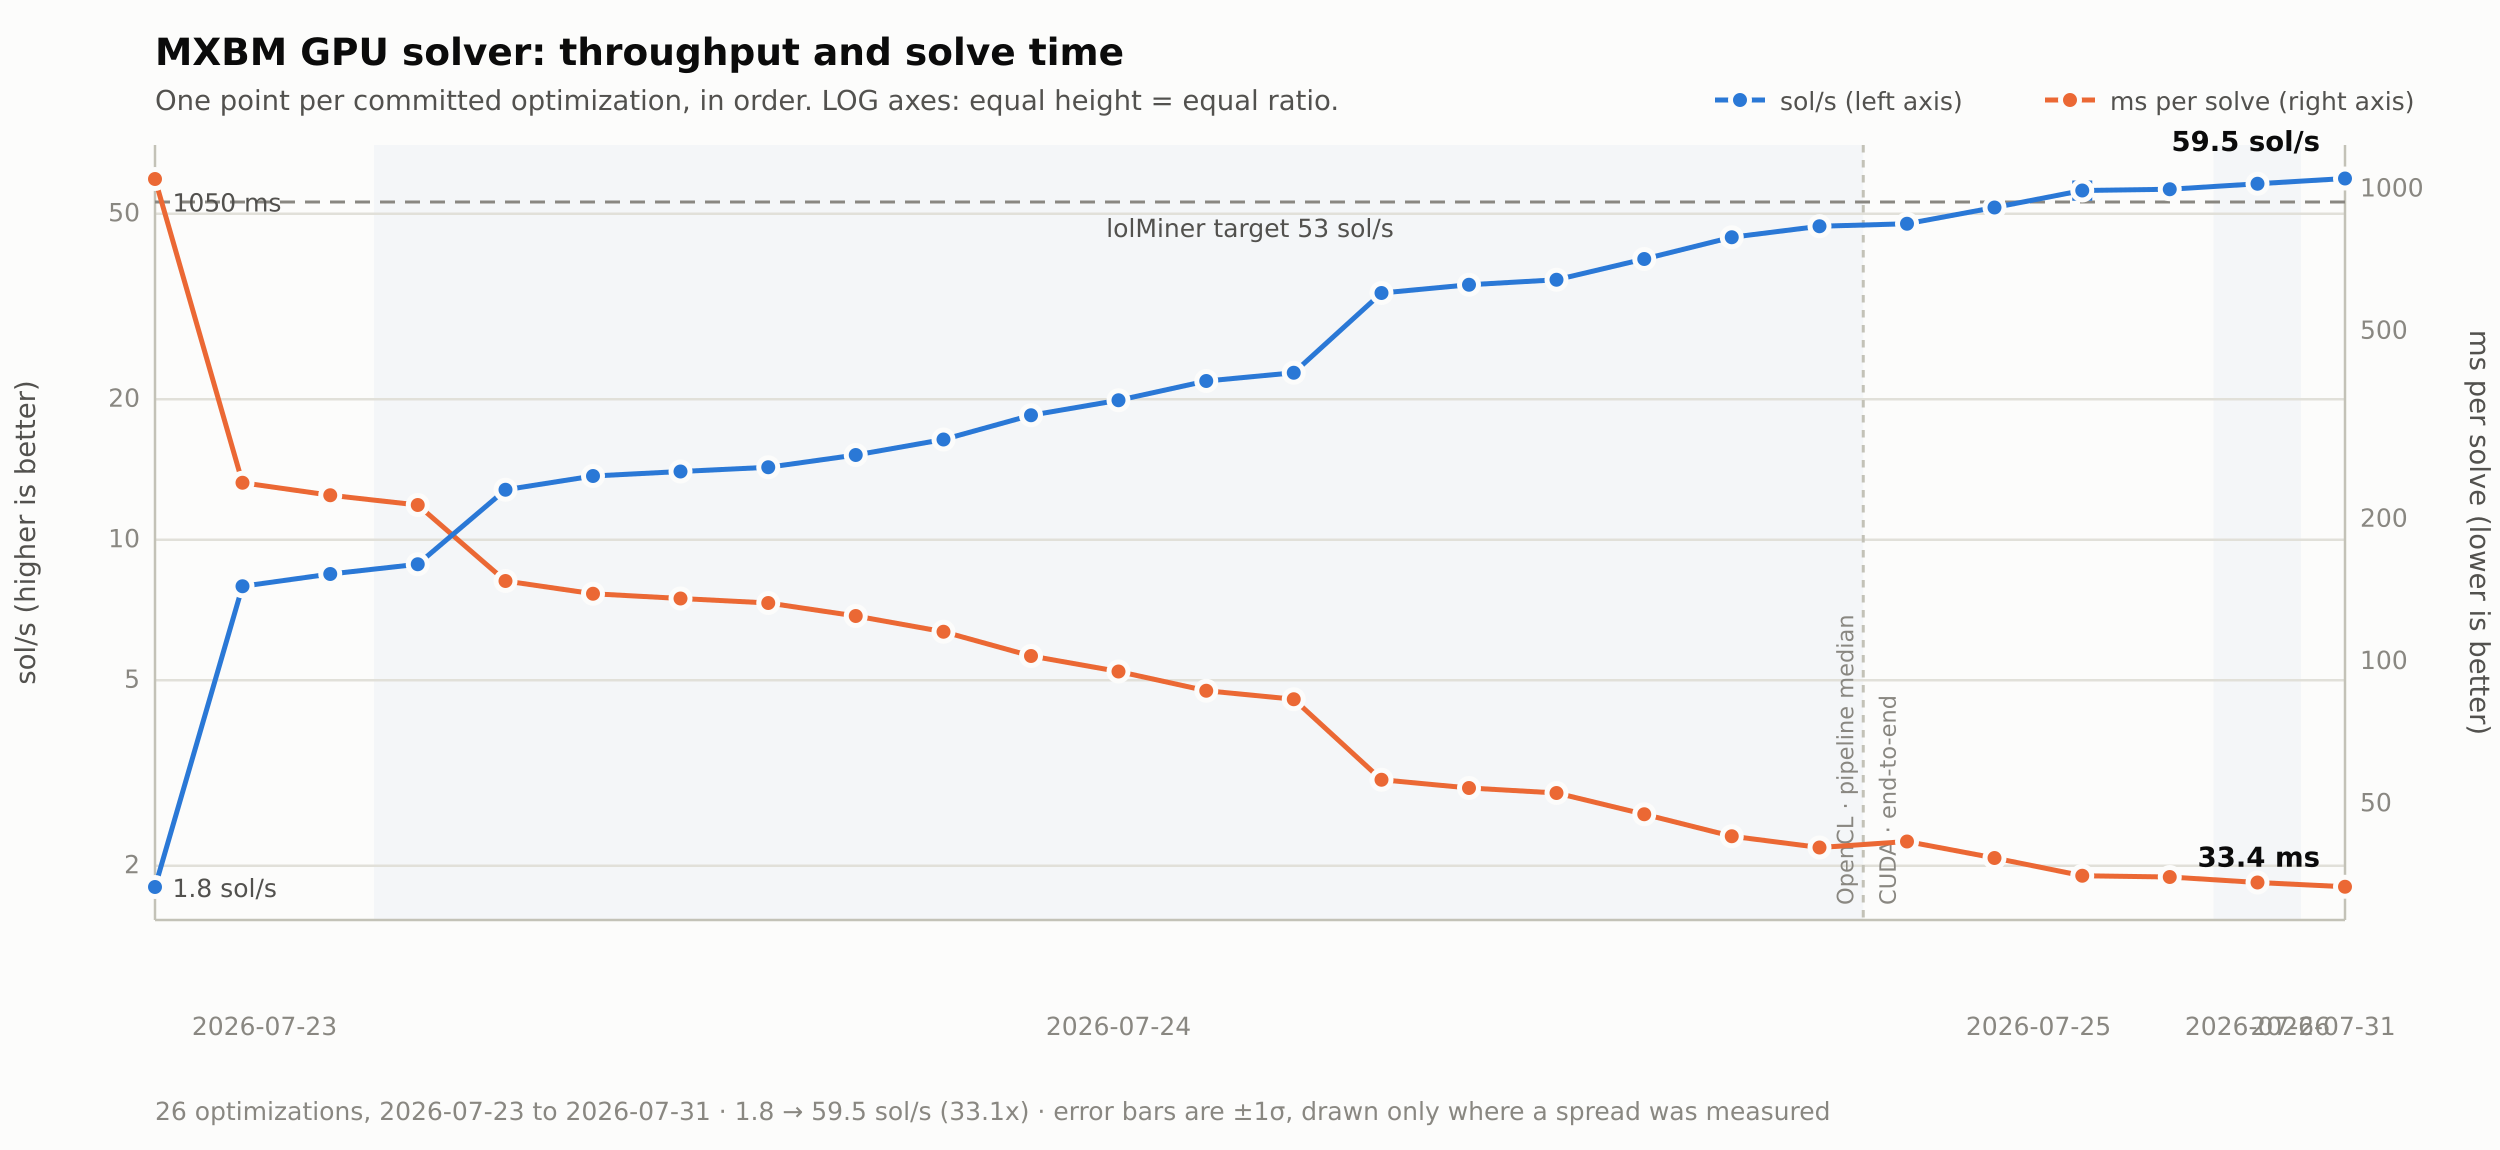
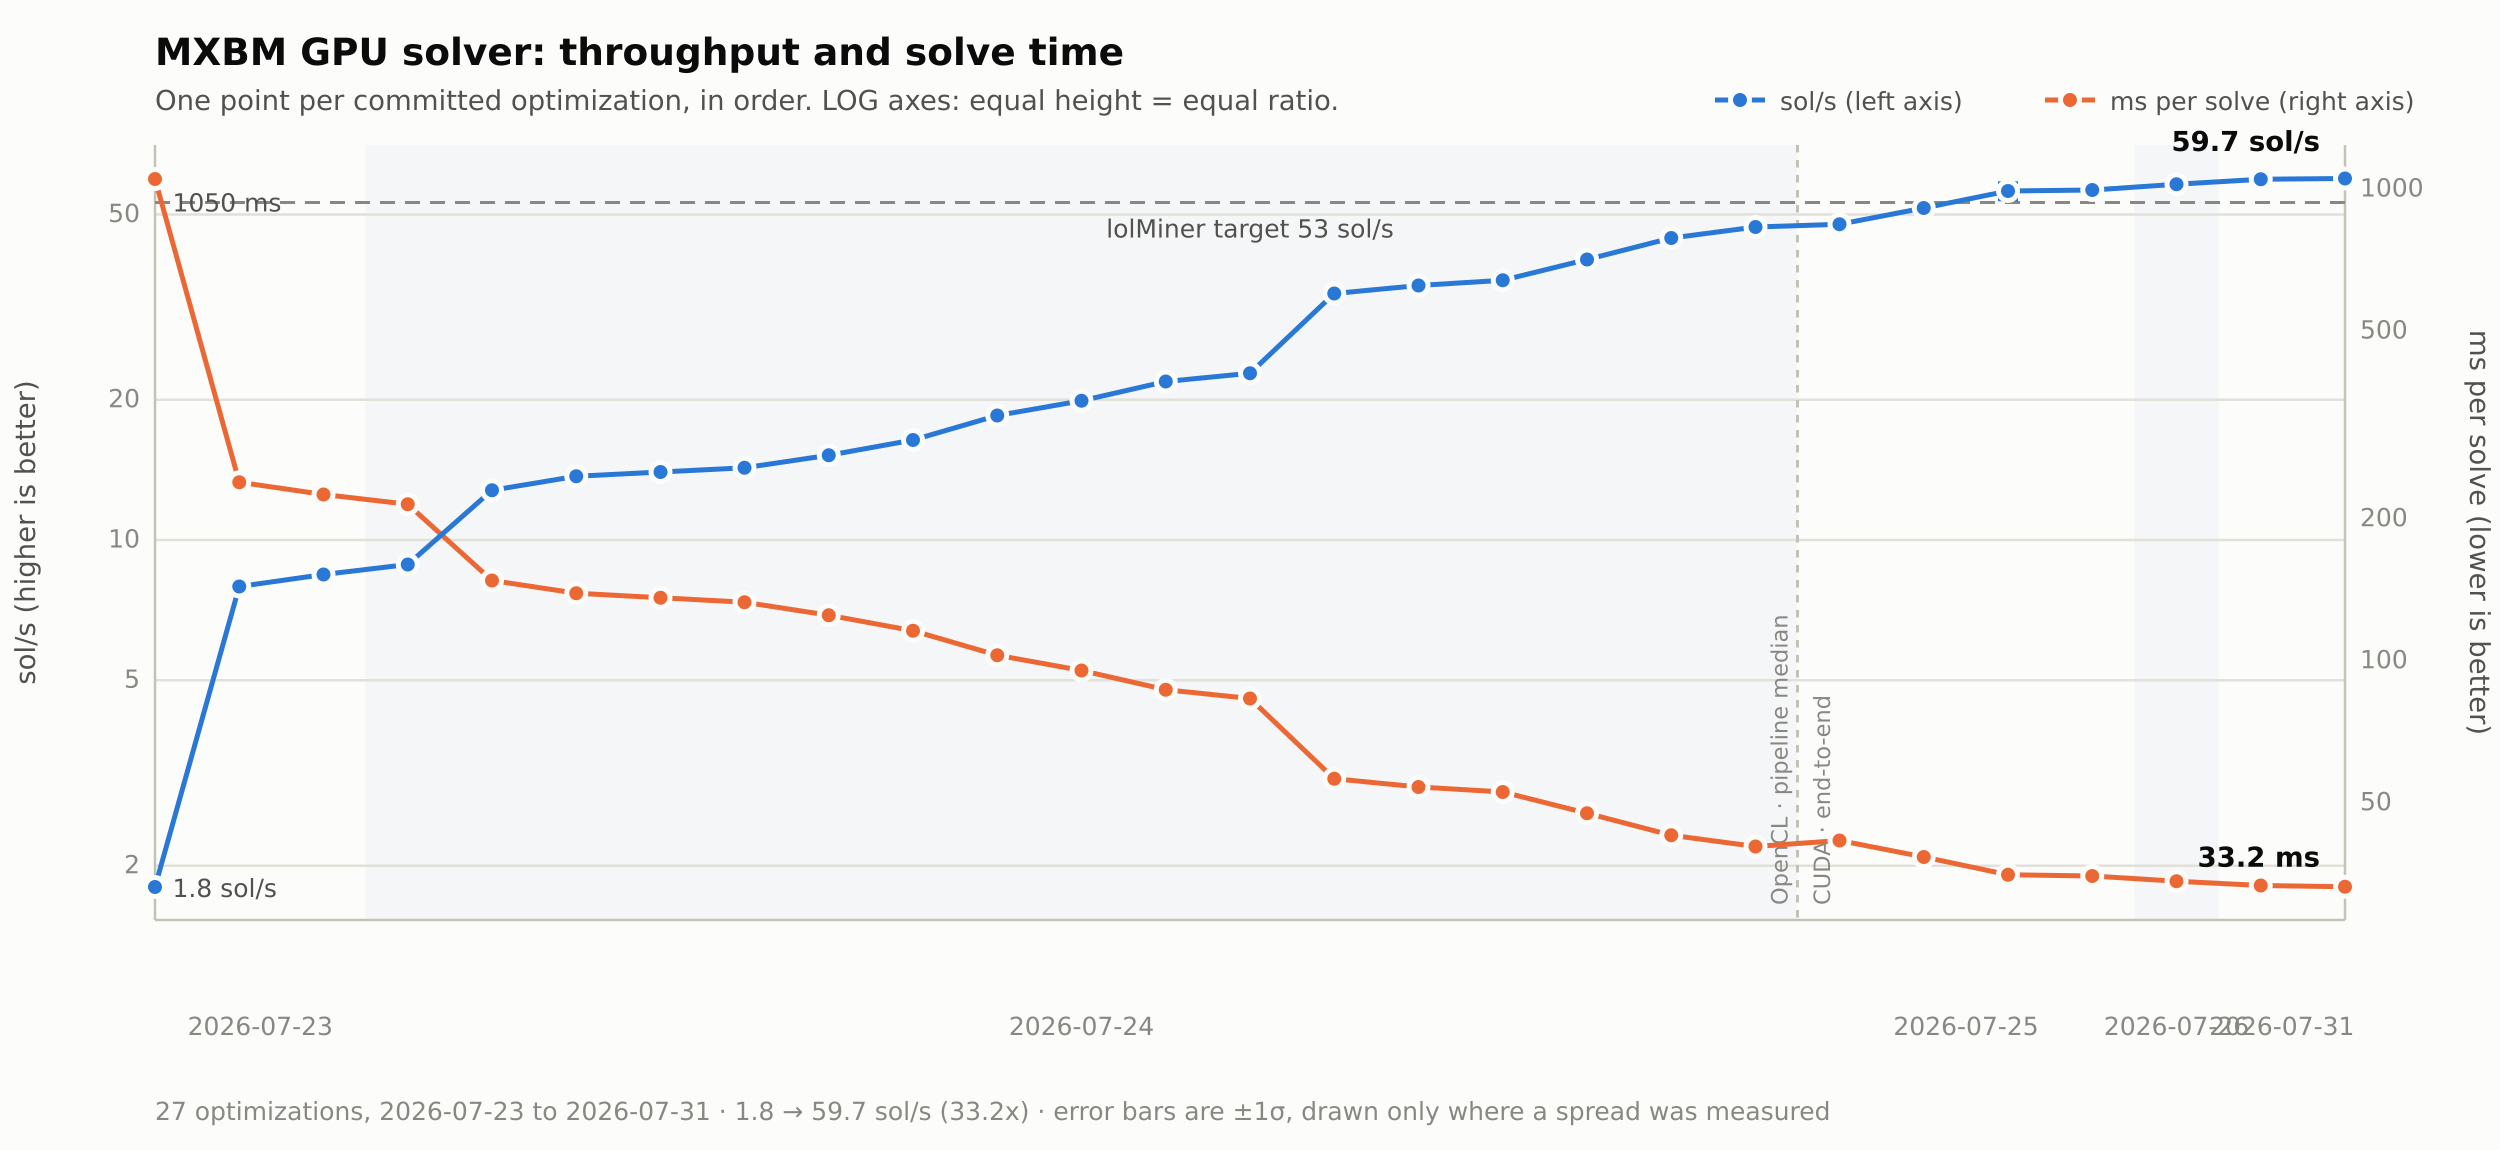
<svg xmlns="http://www.w3.org/2000/svg" width="1000" height="460" viewBox="0 0 1000 460" font-family="DejaVu Sans, Helvetica, Arial, sans-serif">
  <rect width="1000" height="460" fill="#fcfcfb" />
  <text x="62" y="26" font-size="15" font-weight="bold" fill="#0b0b0b">MXBM GPU solver: throughput and solve time</text>
  <text x="62" y="44" font-size="11" fill="#52514e">One point per committed optimization, in order. LOG axes: equal height = equal ratio.</text>
  <line x1="686" y1="40" x2="706" y2="40" stroke="#2a78d6" stroke-width="2" />
  <circle cx="696" cy="40" r="4.8" fill="#fcfcfb" />
  <circle cx="696" cy="40" r="2.8" fill="#2a78d6" />
  <text x="712" y="44" font-size="10" fill="#52514e">sol/s (left axis)</text>
  <line x1="818" y1="40" x2="838" y2="40" stroke="#eb6834" stroke-width="2" />
  <circle cx="828" cy="40" r="4.8" fill="#fcfcfb" />
  <circle cx="828" cy="40" r="2.8" fill="#eb6834" />
  <text x="844" y="44" font-size="10" fill="#52514e">ms per solve (right axis)</text>
-   <text x="105.8" y="414" font-size="10" fill="#898781" text-anchor="middle">2026-07-23</text>
-   <rect x="149.6" y="58" width="595.7" height="310" fill="#f4f6f8" />
-   <text x="447.4" y="414" font-size="10" fill="#898781" text-anchor="middle">2026-07-24</text>
-   <text x="815.4" y="414" font-size="10" fill="#898781" text-anchor="middle">2026-07-25</text>
-   <rect x="885.4" y="58" width="35.0" height="310" fill="#f4f6f8" />
-   <text x="903.0" y="414" font-size="10" fill="#898781" text-anchor="middle">2026-07-26</text>
-   <text x="929.2" y="414" font-size="10" fill="#898781" text-anchor="middle">2026-07-31</text>
+   <text x="104.1" y="414" font-size="10" fill="#898781" text-anchor="middle">2026-07-23</text>
+   <rect x="146.2" y="58" width="572.8" height="310" fill="#f4f6f8" />
+   <text x="432.6" y="414" font-size="10" fill="#898781" text-anchor="middle">2026-07-24</text>
+   <text x="786.4" y="414" font-size="10" fill="#898781" text-anchor="middle">2026-07-25</text>
+   <rect x="853.8" y="58" width="33.7" height="310" fill="#f4f6f8" />
+   <text x="870.6" y="414" font-size="10" fill="#898781" text-anchor="middle">2026-07-26</text>
+   <text x="912.7" y="414" font-size="10" fill="#898781" text-anchor="middle">2026-07-31</text>
  <line x1="62" y1="346.3" x2="938" y2="346.3" stroke="#e1e0d9" stroke-width="1" />
  <text x="56" y="349.3" font-size="10" fill="#898781" text-anchor="end">2</text>
  <line x1="62" y1="272.1" x2="938" y2="272.1" stroke="#e1e0d9" stroke-width="1" />
  <text x="56" y="275.1" font-size="10" fill="#898781" text-anchor="end">5</text>
-   <line x1="62" y1="215.9" x2="938" y2="215.9" stroke="#e1e0d9" stroke-width="1" />
-   <text x="56" y="218.9" font-size="10" fill="#898781" text-anchor="end">10</text>
-   <line x1="62" y1="159.7" x2="938" y2="159.7" stroke="#e1e0d9" stroke-width="1" />
-   <text x="56" y="162.7" font-size="10" fill="#898781" text-anchor="end">20</text>
-   <line x1="62" y1="85.5" x2="938" y2="85.5" stroke="#e1e0d9" stroke-width="1" />
-   <text x="56" y="88.5" font-size="10" fill="#898781" text-anchor="end">50</text>
-   <text x="944" y="324.5" font-size="10" fill="#898781" text-anchor="start">50</text>
-   <text x="944" y="267.6" font-size="10" fill="#898781" text-anchor="start">100</text>
-   <text x="944" y="210.7" font-size="10" fill="#898781" text-anchor="start">200</text>
-   <text x="944" y="135.5" font-size="10" fill="#898781" text-anchor="start">500</text>
+   <line x1="62" y1="216.0" x2="938" y2="216.0" stroke="#e1e0d9" stroke-width="1" />
+   <text x="56" y="219.0" font-size="10" fill="#898781" text-anchor="end">10</text>
+   <line x1="62" y1="159.9" x2="938" y2="159.9" stroke="#e1e0d9" stroke-width="1" />
+   <text x="56" y="162.9" font-size="10" fill="#898781" text-anchor="end">20</text>
+   <line x1="62" y1="85.8" x2="938" y2="85.8" stroke="#e1e0d9" stroke-width="1" />
+   <text x="56" y="88.8" font-size="10" fill="#898781" text-anchor="end">50</text>
+   <text x="944" y="324.1" font-size="10" fill="#898781" text-anchor="start">50</text>
+   <text x="944" y="267.3" font-size="10" fill="#898781" text-anchor="start">100</text>
+   <text x="944" y="210.5" font-size="10" fill="#898781" text-anchor="start">200</text>
+   <text x="944" y="135.4" font-size="10" fill="#898781" text-anchor="start">500</text>
  <text x="944" y="78.6" font-size="10" fill="#898781" text-anchor="start">1000</text>
  <line x1="62" y1="58" x2="62" y2="368" stroke="#c3c2b7" stroke-width="1" />
  <line x1="938" y1="58" x2="938" y2="368" stroke="#c3c2b7" stroke-width="1" />
  <line x1="62" y1="368" x2="938" y2="368" stroke="#c3c2b7" stroke-width="1" />
  <text x="14" y="213" font-size="11" fill="#52514e" text-anchor="middle" transform="rotate(-90 14 213)">sol/s  (higher is better)</text>
  <text x="988" y="213" font-size="11" fill="#52514e" text-anchor="middle" transform="rotate(90 988 213)">ms per solve  (lower is better)</text>
-   <line x1="62" y1="80.8" x2="938" y2="80.8" stroke="#898781" stroke-width="1.2" stroke-dasharray="6 4" />
-   <text x="500" y="94.8" font-size="10" fill="#52514e" text-anchor="middle">lolMiner target 53 sol/s</text>
-   <line x1="745.3" y1="58" x2="745.3" y2="368" stroke="#c3c2b7" stroke-width="1.2" stroke-dasharray="3 3" />
-   <text x="741.3" y="362" font-size="9" fill="#898781" text-anchor="start" transform="rotate(-90 741.3 362)">OpenCL · pipeline median</text>
-   <text x="758.3" y="362" font-size="9" fill="#898781" text-anchor="start" transform="rotate(-90 758.3 362)">CUDA · end-to-end</text>
-   <line x1="832.9" y1="72.9" x2="832.9" y2="79.6" stroke="#2a78d6" stroke-width="1.4" />
-   <line x1="828.9" y1="72.9" x2="836.9" y2="72.9" stroke="#2a78d6" stroke-width="1.4" />
-   <line x1="828.9" y1="79.6" x2="836.9" y2="79.6" stroke="#2a78d6" stroke-width="1.4" />
-   <line x1="903.0" y1="72.9" x2="903.0" y2="74.0" stroke="#2a78d6" stroke-width="1.4" />
-   <line x1="899.0" y1="72.9" x2="907.0" y2="72.9" stroke="#2a78d6" stroke-width="1.4" />
-   <line x1="899.0" y1="74.0" x2="907.0" y2="74.0" stroke="#2a78d6" stroke-width="1.4" />
-   <polyline points="62,71.6 97.0,193.1 132.1,198.1 167.1,202.0 202.2,232.4 237.2,237.5 272.2,239.4 307.3,241.2 342.3,246.4 377.4,252.7 412.4,262.4 447.4,268.6 482.5,276.3 517.5,279.7 552.6,311.9 587.6,315.2 622.6,317.2 657.7,325.7 692.7,334.5 727.8,339.0 762.8,336.6 797.8,343.2 832.9,350.3 867.9,350.8 903.0,353.0 938,354.7" fill="none" stroke="#eb6834" stroke-width="2" stroke-linejoin="round" stroke-linecap="round" />
+   <line x1="62" y1="81.0" x2="938" y2="81.0" stroke="#898781" stroke-width="1.2" stroke-dasharray="6 4" />
+   <text x="500" y="95.0" font-size="10" fill="#52514e" text-anchor="middle">lolMiner target 53 sol/s</text>
+   <line x1="719" y1="58" x2="719" y2="368" stroke="#c3c2b7" stroke-width="1.2" stroke-dasharray="3 3" />
+   <text x="715" y="362" font-size="9" fill="#898781" text-anchor="start" transform="rotate(-90 715 362)">OpenCL · pipeline median</text>
+   <text x="732" y="362" font-size="9" fill="#898781" text-anchor="start" transform="rotate(-90 732 362)">CUDA · end-to-end</text>
+   <line x1="803.2" y1="73.2" x2="803.2" y2="79.8" stroke="#2a78d6" stroke-width="1.4" />
+   <line x1="799.2" y1="73.2" x2="807.2" y2="73.2" stroke="#2a78d6" stroke-width="1.4" />
+   <line x1="799.2" y1="79.8" x2="807.2" y2="79.8" stroke="#2a78d6" stroke-width="1.4" />
+   <line x1="870.6" y1="73.2" x2="870.6" y2="74.3" stroke="#2a78d6" stroke-width="1.4" />
+   <line x1="866.6" y1="73.2" x2="874.6" y2="73.2" stroke="#2a78d6" stroke-width="1.4" />
+   <line x1="866.6" y1="74.3" x2="874.6" y2="74.3" stroke="#2a78d6" stroke-width="1.4" />
+   <polyline points="62,71.6 95.7,192.9 129.4,197.8 163.1,201.7 196.8,232.2 230.5,237.3 264.2,239.1 297.8,240.9 331.5,246.1 365.2,252.3 398.9,262.1 432.6,268.2 466.3,275.9 500,279.4 533.7,311.5 567.4,314.8 601.1,316.8 634.8,325.3 668.5,334.1 702.2,338.6 735.8,336.2 769.5,342.8 803.2,349.9 836.9,350.4 870.6,352.5 904.3,354.2 938,354.7" fill="none" stroke="#eb6834" stroke-width="2" stroke-linejoin="round" stroke-linecap="round" />
  <circle cx="62" cy="71.6" r="4.8" fill="#fcfcfb" />
  <circle cx="62" cy="71.6" r="2.8" fill="#eb6834" />
-   <circle cx="97.0" cy="193.1" r="4.8" fill="#fcfcfb" />
-   <circle cx="97.0" cy="193.1" r="2.8" fill="#eb6834" />
-   <circle cx="132.1" cy="198.1" r="4.8" fill="#fcfcfb" />
-   <circle cx="132.1" cy="198.1" r="2.8" fill="#eb6834" />
-   <circle cx="167.1" cy="202.0" r="4.8" fill="#fcfcfb" />
-   <circle cx="167.1" cy="202.0" r="2.8" fill="#eb6834" />
-   <circle cx="202.2" cy="232.4" r="4.8" fill="#fcfcfb" />
-   <circle cx="202.2" cy="232.4" r="2.8" fill="#eb6834" />
-   <circle cx="237.2" cy="237.5" r="4.8" fill="#fcfcfb" />
-   <circle cx="237.2" cy="237.5" r="2.8" fill="#eb6834" />
-   <circle cx="272.2" cy="239.4" r="4.8" fill="#fcfcfb" />
-   <circle cx="272.2" cy="239.4" r="2.8" fill="#eb6834" />
-   <circle cx="307.3" cy="241.2" r="4.8" fill="#fcfcfb" />
-   <circle cx="307.3" cy="241.2" r="2.8" fill="#eb6834" />
-   <circle cx="342.3" cy="246.4" r="4.8" fill="#fcfcfb" />
-   <circle cx="342.3" cy="246.4" r="2.8" fill="#eb6834" />
-   <circle cx="377.4" cy="252.7" r="4.8" fill="#fcfcfb" />
-   <circle cx="377.4" cy="252.7" r="2.8" fill="#eb6834" />
-   <circle cx="412.4" cy="262.4" r="4.8" fill="#fcfcfb" />
-   <circle cx="412.4" cy="262.4" r="2.8" fill="#eb6834" />
-   <circle cx="447.4" cy="268.6" r="4.8" fill="#fcfcfb" />
-   <circle cx="447.4" cy="268.6" r="2.8" fill="#eb6834" />
-   <circle cx="482.5" cy="276.3" r="4.8" fill="#fcfcfb" />
-   <circle cx="482.5" cy="276.3" r="2.8" fill="#eb6834" />
-   <circle cx="517.5" cy="279.7" r="4.8" fill="#fcfcfb" />
-   <circle cx="517.5" cy="279.7" r="2.8" fill="#eb6834" />
-   <circle cx="552.6" cy="311.9" r="4.8" fill="#fcfcfb" />
-   <circle cx="552.6" cy="311.9" r="2.8" fill="#eb6834" />
-   <circle cx="587.6" cy="315.2" r="4.8" fill="#fcfcfb" />
-   <circle cx="587.6" cy="315.2" r="2.8" fill="#eb6834" />
-   <circle cx="622.6" cy="317.2" r="4.8" fill="#fcfcfb" />
-   <circle cx="622.6" cy="317.2" r="2.8" fill="#eb6834" />
-   <circle cx="657.7" cy="325.7" r="4.8" fill="#fcfcfb" />
-   <circle cx="657.7" cy="325.7" r="2.8" fill="#eb6834" />
-   <circle cx="692.7" cy="334.5" r="4.8" fill="#fcfcfb" />
-   <circle cx="692.7" cy="334.5" r="2.8" fill="#eb6834" />
-   <circle cx="727.8" cy="339.0" r="4.8" fill="#fcfcfb" />
-   <circle cx="727.8" cy="339.0" r="2.8" fill="#eb6834" />
-   <circle cx="762.8" cy="336.6" r="4.8" fill="#fcfcfb" />
-   <circle cx="762.8" cy="336.6" r="2.8" fill="#eb6834" />
-   <circle cx="797.8" cy="343.2" r="4.8" fill="#fcfcfb" />
-   <circle cx="797.8" cy="343.2" r="2.8" fill="#eb6834" />
-   <circle cx="832.9" cy="350.3" r="4.8" fill="#fcfcfb" />
-   <circle cx="832.9" cy="350.3" r="2.8" fill="#eb6834" />
-   <circle cx="867.9" cy="350.8" r="4.8" fill="#fcfcfb" />
-   <circle cx="867.9" cy="350.8" r="2.8" fill="#eb6834" />
-   <circle cx="903.0" cy="353.0" r="4.8" fill="#fcfcfb" />
-   <circle cx="903.0" cy="353.0" r="2.8" fill="#eb6834" />
+   <circle cx="95.7" cy="192.9" r="4.8" fill="#fcfcfb" />
+   <circle cx="95.7" cy="192.9" r="2.8" fill="#eb6834" />
+   <circle cx="129.4" cy="197.8" r="4.8" fill="#fcfcfb" />
+   <circle cx="129.4" cy="197.8" r="2.8" fill="#eb6834" />
+   <circle cx="163.1" cy="201.7" r="4.8" fill="#fcfcfb" />
+   <circle cx="163.1" cy="201.7" r="2.8" fill="#eb6834" />
+   <circle cx="196.8" cy="232.2" r="4.8" fill="#fcfcfb" />
+   <circle cx="196.8" cy="232.2" r="2.8" fill="#eb6834" />
+   <circle cx="230.5" cy="237.3" r="4.8" fill="#fcfcfb" />
+   <circle cx="230.5" cy="237.3" r="2.8" fill="#eb6834" />
+   <circle cx="264.2" cy="239.1" r="4.8" fill="#fcfcfb" />
+   <circle cx="264.2" cy="239.1" r="2.8" fill="#eb6834" />
+   <circle cx="297.8" cy="240.9" r="4.8" fill="#fcfcfb" />
+   <circle cx="297.8" cy="240.9" r="2.8" fill="#eb6834" />
+   <circle cx="331.5" cy="246.1" r="4.8" fill="#fcfcfb" />
+   <circle cx="331.5" cy="246.1" r="2.8" fill="#eb6834" />
+   <circle cx="365.2" cy="252.3" r="4.8" fill="#fcfcfb" />
+   <circle cx="365.2" cy="252.3" r="2.8" fill="#eb6834" />
+   <circle cx="398.9" cy="262.1" r="4.8" fill="#fcfcfb" />
+   <circle cx="398.9" cy="262.1" r="2.8" fill="#eb6834" />
+   <circle cx="432.6" cy="268.2" r="4.8" fill="#fcfcfb" />
+   <circle cx="432.6" cy="268.2" r="2.8" fill="#eb6834" />
+   <circle cx="466.3" cy="275.9" r="4.8" fill="#fcfcfb" />
+   <circle cx="466.3" cy="275.9" r="2.8" fill="#eb6834" />
+   <circle cx="500" cy="279.4" r="4.8" fill="#fcfcfb" />
+   <circle cx="500" cy="279.4" r="2.8" fill="#eb6834" />
+   <circle cx="533.7" cy="311.5" r="4.8" fill="#fcfcfb" />
+   <circle cx="533.7" cy="311.5" r="2.8" fill="#eb6834" />
+   <circle cx="567.4" cy="314.8" r="4.8" fill="#fcfcfb" />
+   <circle cx="567.4" cy="314.8" r="2.8" fill="#eb6834" />
+   <circle cx="601.1" cy="316.8" r="4.8" fill="#fcfcfb" />
+   <circle cx="601.1" cy="316.8" r="2.8" fill="#eb6834" />
+   <circle cx="634.8" cy="325.3" r="4.8" fill="#fcfcfb" />
+   <circle cx="634.8" cy="325.3" r="2.8" fill="#eb6834" />
+   <circle cx="668.5" cy="334.1" r="4.8" fill="#fcfcfb" />
+   <circle cx="668.5" cy="334.1" r="2.8" fill="#eb6834" />
+   <circle cx="702.2" cy="338.6" r="4.8" fill="#fcfcfb" />
+   <circle cx="702.2" cy="338.6" r="2.8" fill="#eb6834" />
+   <circle cx="735.8" cy="336.2" r="4.8" fill="#fcfcfb" />
+   <circle cx="735.8" cy="336.2" r="2.8" fill="#eb6834" />
+   <circle cx="769.5" cy="342.8" r="4.8" fill="#fcfcfb" />
+   <circle cx="769.5" cy="342.8" r="2.8" fill="#eb6834" />
+   <circle cx="803.2" cy="349.9" r="4.8" fill="#fcfcfb" />
+   <circle cx="803.2" cy="349.9" r="2.8" fill="#eb6834" />
+   <circle cx="836.9" cy="350.4" r="4.8" fill="#fcfcfb" />
+   <circle cx="836.9" cy="350.4" r="2.8" fill="#eb6834" />
+   <circle cx="870.6" cy="352.5" r="4.8" fill="#fcfcfb" />
+   <circle cx="870.6" cy="352.5" r="2.8" fill="#eb6834" />
+   <circle cx="904.3" cy="354.2" r="4.8" fill="#fcfcfb" />
+   <circle cx="904.3" cy="354.2" r="2.8" fill="#eb6834" />
  <circle cx="938" cy="354.7" r="4.8" fill="#fcfcfb" />
  <circle cx="938" cy="354.7" r="2.8" fill="#eb6834" />
-   <polyline points="62,354.8 97.0,234.5 132.1,229.6 167.1,225.7 202.2,195.9 237.2,190.4 272.2,188.6 307.3,186.9 342.3,182.0 377.4,175.8 412.4,166.1 447.4,160.1 482.5,152.4 517.5,149.1 552.6,117.2 587.6,113.9 622.6,111.9 657.7,103.6 692.7,94.9 727.8,90.5 762.8,89.5 797.8,83.0 832.9,76.2 867.9,75.7 903.0,73.5 938,71.4" fill="none" stroke="#2a78d6" stroke-width="2" stroke-linejoin="round" stroke-linecap="round" />
+   <polyline points="62,354.8 95.7,234.6 129.4,229.8 163.1,225.8 196.8,196.1 230.5,190.5 264.2,188.8 297.8,187.1 331.5,182.1 365.2,176.0 398.9,166.2 432.6,160.3 466.3,152.6 500,149.3 533.7,117.4 567.4,114.2 601.1,112.1 634.8,103.8 668.5,95.2 702.2,90.8 735.8,89.7 769.5,83.2 803.2,76.4 836.9,76.0 870.6,73.7 904.3,71.7 938,71.4" fill="none" stroke="#2a78d6" stroke-width="2" stroke-linejoin="round" stroke-linecap="round" />
  <circle cx="62" cy="354.8" r="4.8" fill="#fcfcfb" />
  <circle cx="62" cy="354.8" r="2.8" fill="#2a78d6" />
-   <circle cx="97.0" cy="234.5" r="4.8" fill="#fcfcfb" />
-   <circle cx="97.0" cy="234.5" r="2.8" fill="#2a78d6" />
-   <circle cx="132.1" cy="229.6" r="4.8" fill="#fcfcfb" />
-   <circle cx="132.1" cy="229.6" r="2.8" fill="#2a78d6" />
-   <circle cx="167.1" cy="225.7" r="4.8" fill="#fcfcfb" />
-   <circle cx="167.1" cy="225.7" r="2.8" fill="#2a78d6" />
-   <circle cx="202.2" cy="195.9" r="4.8" fill="#fcfcfb" />
-   <circle cx="202.2" cy="195.9" r="2.8" fill="#2a78d6" />
-   <circle cx="237.2" cy="190.4" r="4.8" fill="#fcfcfb" />
-   <circle cx="237.2" cy="190.4" r="2.8" fill="#2a78d6" />
-   <circle cx="272.2" cy="188.6" r="4.8" fill="#fcfcfb" />
-   <circle cx="272.2" cy="188.6" r="2.8" fill="#2a78d6" />
-   <circle cx="307.3" cy="186.9" r="4.8" fill="#fcfcfb" />
-   <circle cx="307.3" cy="186.9" r="2.8" fill="#2a78d6" />
-   <circle cx="342.3" cy="182.0" r="4.8" fill="#fcfcfb" />
-   <circle cx="342.3" cy="182.0" r="2.8" fill="#2a78d6" />
-   <circle cx="377.4" cy="175.8" r="4.8" fill="#fcfcfb" />
-   <circle cx="377.4" cy="175.8" r="2.8" fill="#2a78d6" />
-   <circle cx="412.4" cy="166.1" r="4.8" fill="#fcfcfb" />
-   <circle cx="412.4" cy="166.1" r="2.8" fill="#2a78d6" />
-   <circle cx="447.4" cy="160.1" r="4.8" fill="#fcfcfb" />
-   <circle cx="447.4" cy="160.1" r="2.8" fill="#2a78d6" />
-   <circle cx="482.5" cy="152.4" r="4.8" fill="#fcfcfb" />
-   <circle cx="482.5" cy="152.4" r="2.8" fill="#2a78d6" />
-   <circle cx="517.5" cy="149.1" r="4.8" fill="#fcfcfb" />
-   <circle cx="517.5" cy="149.1" r="2.8" fill="#2a78d6" />
-   <circle cx="552.6" cy="117.2" r="4.8" fill="#fcfcfb" />
-   <circle cx="552.6" cy="117.2" r="2.8" fill="#2a78d6" />
-   <circle cx="587.6" cy="113.9" r="4.8" fill="#fcfcfb" />
-   <circle cx="587.6" cy="113.9" r="2.8" fill="#2a78d6" />
-   <circle cx="622.6" cy="111.9" r="4.8" fill="#fcfcfb" />
-   <circle cx="622.6" cy="111.9" r="2.8" fill="#2a78d6" />
-   <circle cx="657.7" cy="103.6" r="4.8" fill="#fcfcfb" />
-   <circle cx="657.7" cy="103.6" r="2.8" fill="#2a78d6" />
-   <circle cx="692.7" cy="94.9" r="4.8" fill="#fcfcfb" />
-   <circle cx="692.7" cy="94.9" r="2.8" fill="#2a78d6" />
-   <circle cx="727.8" cy="90.5" r="4.8" fill="#fcfcfb" />
-   <circle cx="727.8" cy="90.5" r="2.8" fill="#2a78d6" />
-   <circle cx="762.8" cy="89.5" r="4.8" fill="#fcfcfb" />
-   <circle cx="762.8" cy="89.5" r="2.8" fill="#2a78d6" />
-   <circle cx="797.8" cy="83.0" r="4.8" fill="#fcfcfb" />
-   <circle cx="797.8" cy="83.0" r="2.8" fill="#2a78d6" />
-   <circle cx="832.9" cy="76.2" r="4.8" fill="#fcfcfb" />
-   <circle cx="832.9" cy="76.2" r="2.8" fill="#2a78d6" />
-   <circle cx="867.9" cy="75.7" r="4.8" fill="#fcfcfb" />
-   <circle cx="867.9" cy="75.7" r="2.8" fill="#2a78d6" />
-   <circle cx="903.0" cy="73.5" r="4.8" fill="#fcfcfb" />
-   <circle cx="903.0" cy="73.5" r="2.8" fill="#2a78d6" />
+   <circle cx="95.7" cy="234.6" r="4.8" fill="#fcfcfb" />
+   <circle cx="95.7" cy="234.6" r="2.8" fill="#2a78d6" />
+   <circle cx="129.4" cy="229.8" r="4.8" fill="#fcfcfb" />
+   <circle cx="129.4" cy="229.8" r="2.8" fill="#2a78d6" />
+   <circle cx="163.1" cy="225.8" r="4.8" fill="#fcfcfb" />
+   <circle cx="163.1" cy="225.8" r="2.8" fill="#2a78d6" />
+   <circle cx="196.8" cy="196.1" r="4.8" fill="#fcfcfb" />
+   <circle cx="196.8" cy="196.1" r="2.8" fill="#2a78d6" />
+   <circle cx="230.5" cy="190.5" r="4.8" fill="#fcfcfb" />
+   <circle cx="230.5" cy="190.5" r="2.8" fill="#2a78d6" />
+   <circle cx="264.2" cy="188.8" r="4.8" fill="#fcfcfb" />
+   <circle cx="264.2" cy="188.8" r="2.8" fill="#2a78d6" />
+   <circle cx="297.8" cy="187.1" r="4.8" fill="#fcfcfb" />
+   <circle cx="297.8" cy="187.1" r="2.8" fill="#2a78d6" />
+   <circle cx="331.5" cy="182.1" r="4.8" fill="#fcfcfb" />
+   <circle cx="331.5" cy="182.1" r="2.8" fill="#2a78d6" />
+   <circle cx="365.2" cy="176.0" r="4.8" fill="#fcfcfb" />
+   <circle cx="365.2" cy="176.0" r="2.8" fill="#2a78d6" />
+   <circle cx="398.9" cy="166.2" r="4.8" fill="#fcfcfb" />
+   <circle cx="398.9" cy="166.2" r="2.8" fill="#2a78d6" />
+   <circle cx="432.6" cy="160.3" r="4.8" fill="#fcfcfb" />
+   <circle cx="432.6" cy="160.3" r="2.8" fill="#2a78d6" />
+   <circle cx="466.3" cy="152.6" r="4.8" fill="#fcfcfb" />
+   <circle cx="466.3" cy="152.6" r="2.8" fill="#2a78d6" />
+   <circle cx="500" cy="149.3" r="4.8" fill="#fcfcfb" />
+   <circle cx="500" cy="149.3" r="2.8" fill="#2a78d6" />
+   <circle cx="533.7" cy="117.4" r="4.8" fill="#fcfcfb" />
+   <circle cx="533.7" cy="117.4" r="2.8" fill="#2a78d6" />
+   <circle cx="567.4" cy="114.2" r="4.8" fill="#fcfcfb" />
+   <circle cx="567.4" cy="114.2" r="2.8" fill="#2a78d6" />
+   <circle cx="601.1" cy="112.1" r="4.8" fill="#fcfcfb" />
+   <circle cx="601.1" cy="112.1" r="2.8" fill="#2a78d6" />
+   <circle cx="634.8" cy="103.8" r="4.8" fill="#fcfcfb" />
+   <circle cx="634.8" cy="103.8" r="2.8" fill="#2a78d6" />
+   <circle cx="668.5" cy="95.2" r="4.8" fill="#fcfcfb" />
+   <circle cx="668.5" cy="95.2" r="2.8" fill="#2a78d6" />
+   <circle cx="702.2" cy="90.8" r="4.8" fill="#fcfcfb" />
+   <circle cx="702.2" cy="90.8" r="2.8" fill="#2a78d6" />
+   <circle cx="735.8" cy="89.7" r="4.8" fill="#fcfcfb" />
+   <circle cx="735.8" cy="89.7" r="2.8" fill="#2a78d6" />
+   <circle cx="769.5" cy="83.2" r="4.8" fill="#fcfcfb" />
+   <circle cx="769.5" cy="83.2" r="2.8" fill="#2a78d6" />
+   <circle cx="803.2" cy="76.4" r="4.8" fill="#fcfcfb" />
+   <circle cx="803.2" cy="76.4" r="2.8" fill="#2a78d6" />
+   <circle cx="836.9" cy="76.0" r="4.8" fill="#fcfcfb" />
+   <circle cx="836.9" cy="76.0" r="2.8" fill="#2a78d6" />
+   <circle cx="870.6" cy="73.7" r="4.8" fill="#fcfcfb" />
+   <circle cx="870.6" cy="73.7" r="2.8" fill="#2a78d6" />
+   <circle cx="904.3" cy="71.7" r="4.8" fill="#fcfcfb" />
+   <circle cx="904.3" cy="71.7" r="2.8" fill="#2a78d6" />
  <circle cx="938" cy="71.4" r="4.8" fill="#fcfcfb" />
  <circle cx="938" cy="71.4" r="2.8" fill="#2a78d6" />
-   <text x="928" y="60.4" font-size="11" font-weight="bold" fill="#0b0b0b" text-anchor="end">59.5 sol/s</text>
-   <text x="928" y="346.7" font-size="11" font-weight="bold" fill="#0b0b0b" text-anchor="end">33.4 ms</text>
+   <text x="928" y="60.4" font-size="11" font-weight="bold" fill="#0b0b0b" text-anchor="end">59.7 sol/s</text>
+   <text x="928" y="346.7" font-size="11" font-weight="bold" fill="#0b0b0b" text-anchor="end">33.2 ms</text>
  <text x="69" y="358.8" font-size="10" fill="#52514e">1.8 sol/s</text>
  <text x="69" y="84.6" font-size="10" fill="#52514e">1050 ms</text>
-   <text x="62" y="448" font-size="10" fill="#898781">26 optimizations, 2026-07-23 to 2026-07-31  ·  1.8 → 59.5 sol/s (33.1x)  ·  error bars are ±1σ, drawn only where a spread was measured</text>
+   <text x="62" y="448" font-size="10" fill="#898781">27 optimizations, 2026-07-23 to 2026-07-31  ·  1.8 → 59.7 sol/s (33.2x)  ·  error bars are ±1σ, drawn only where a spread was measured</text>
</svg>
